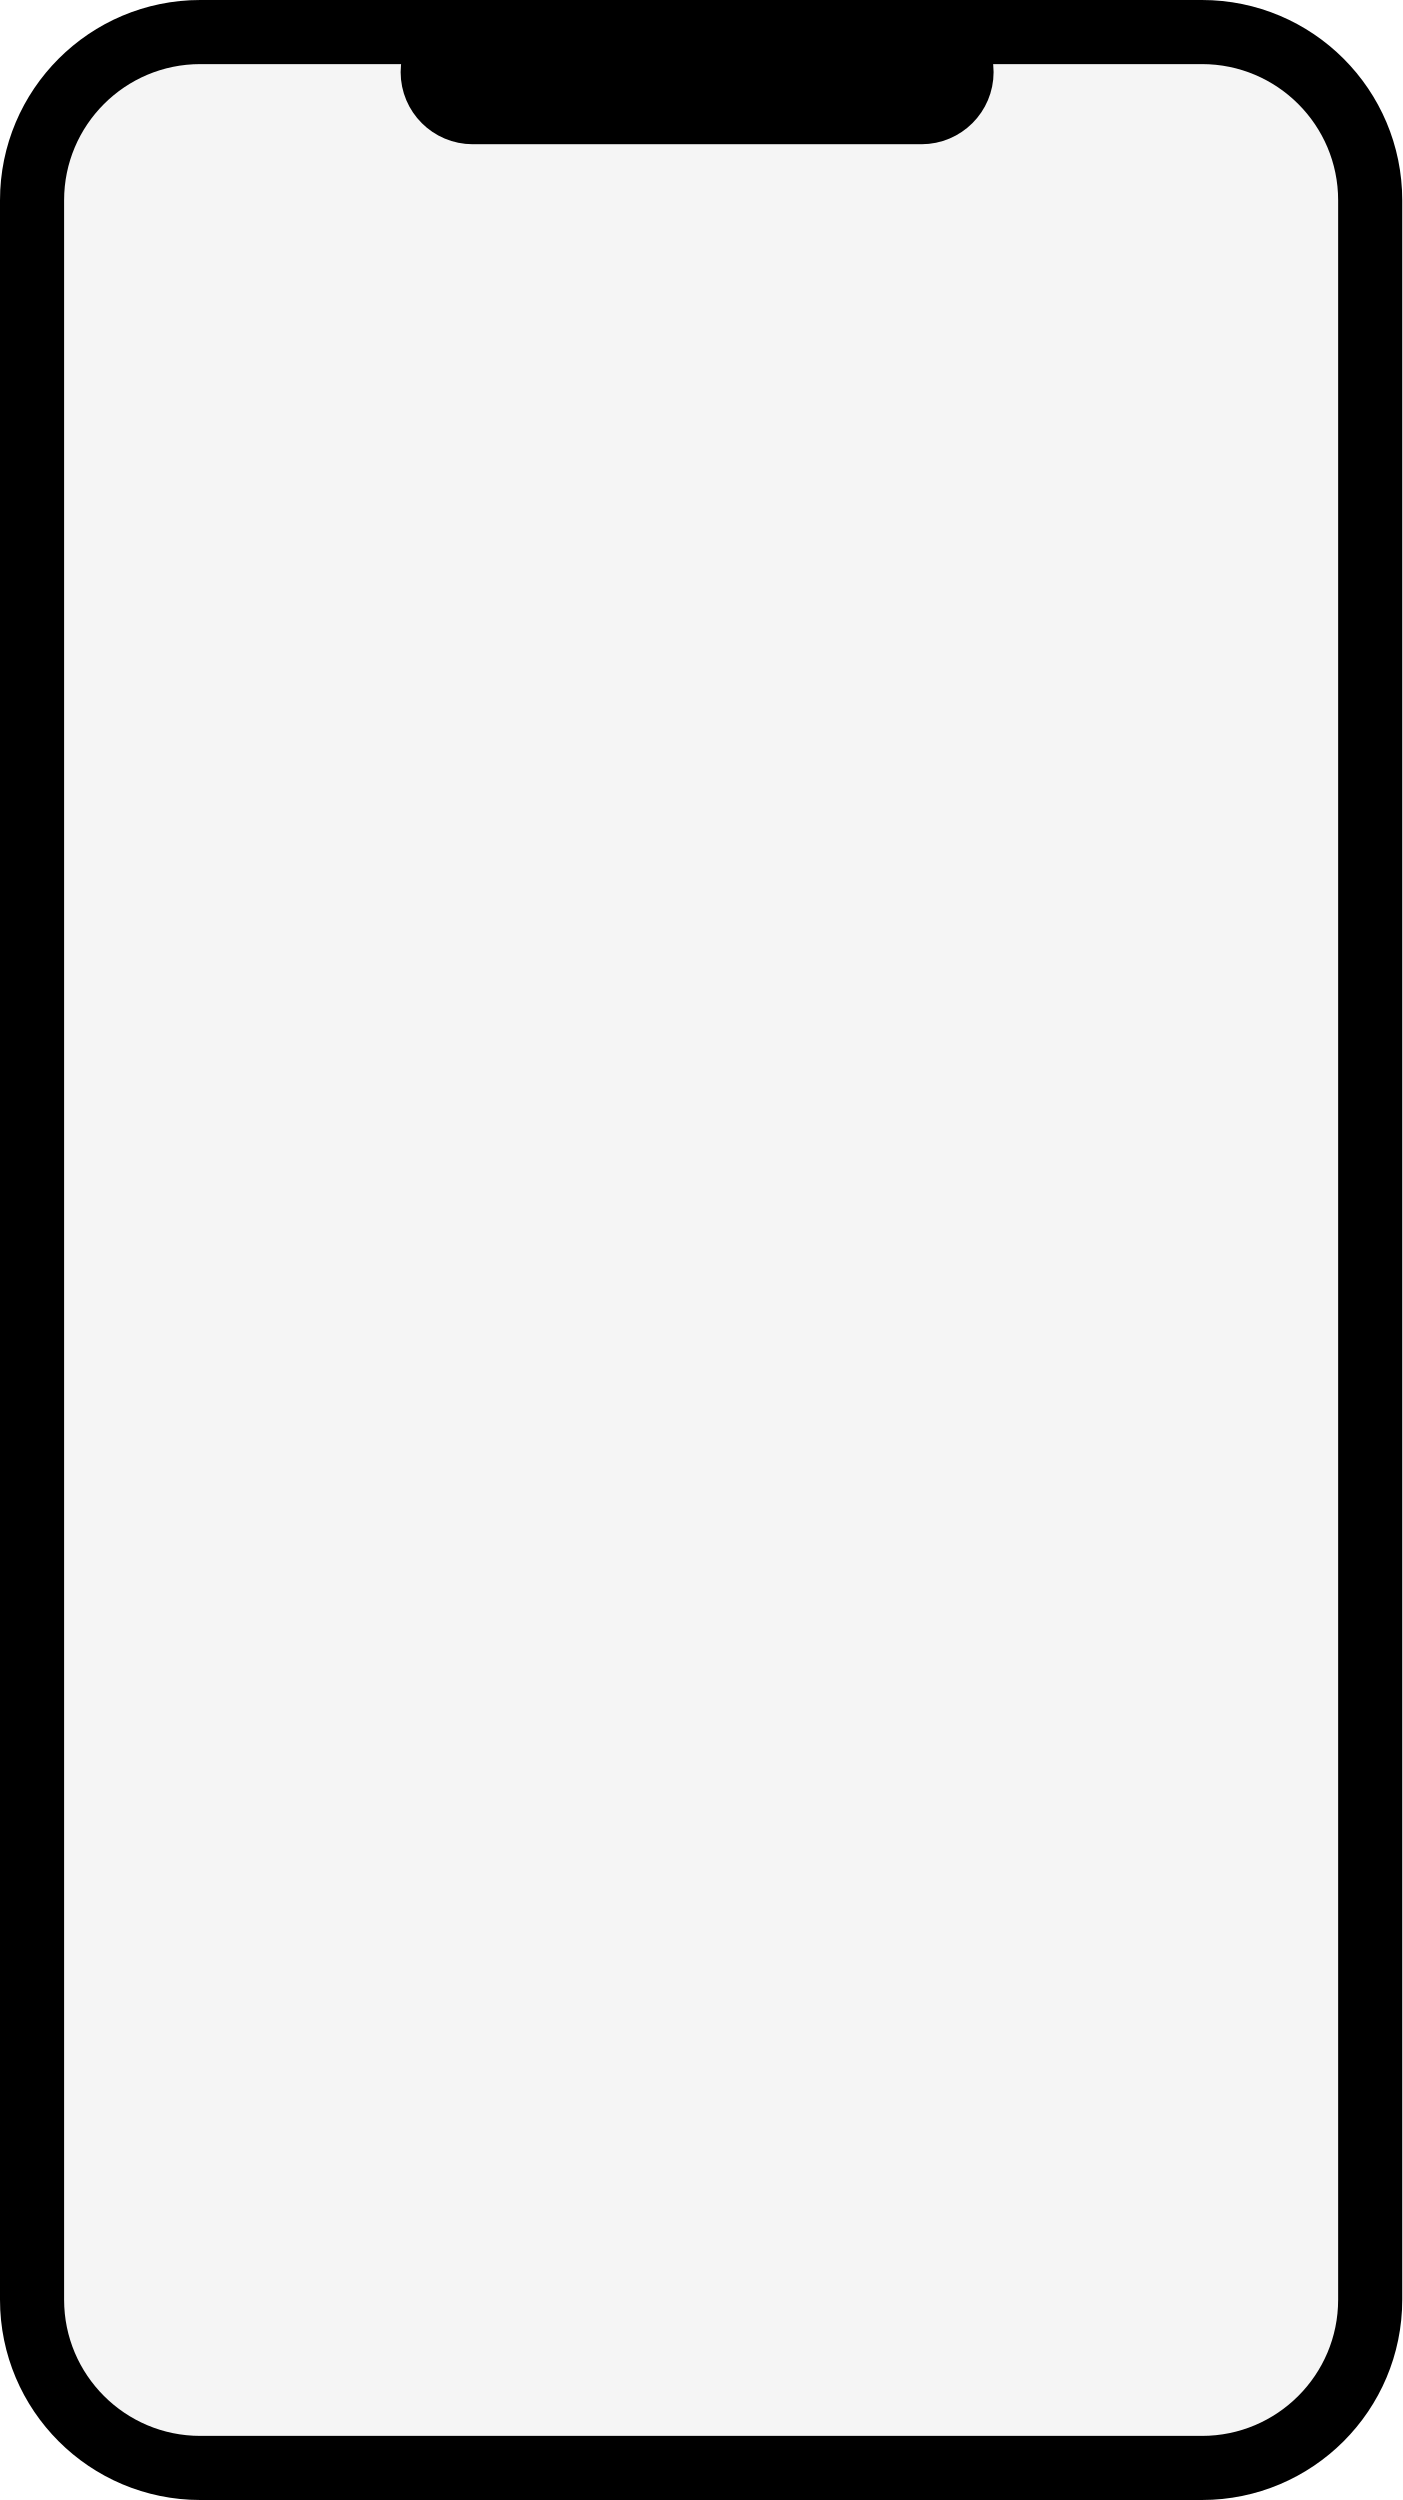
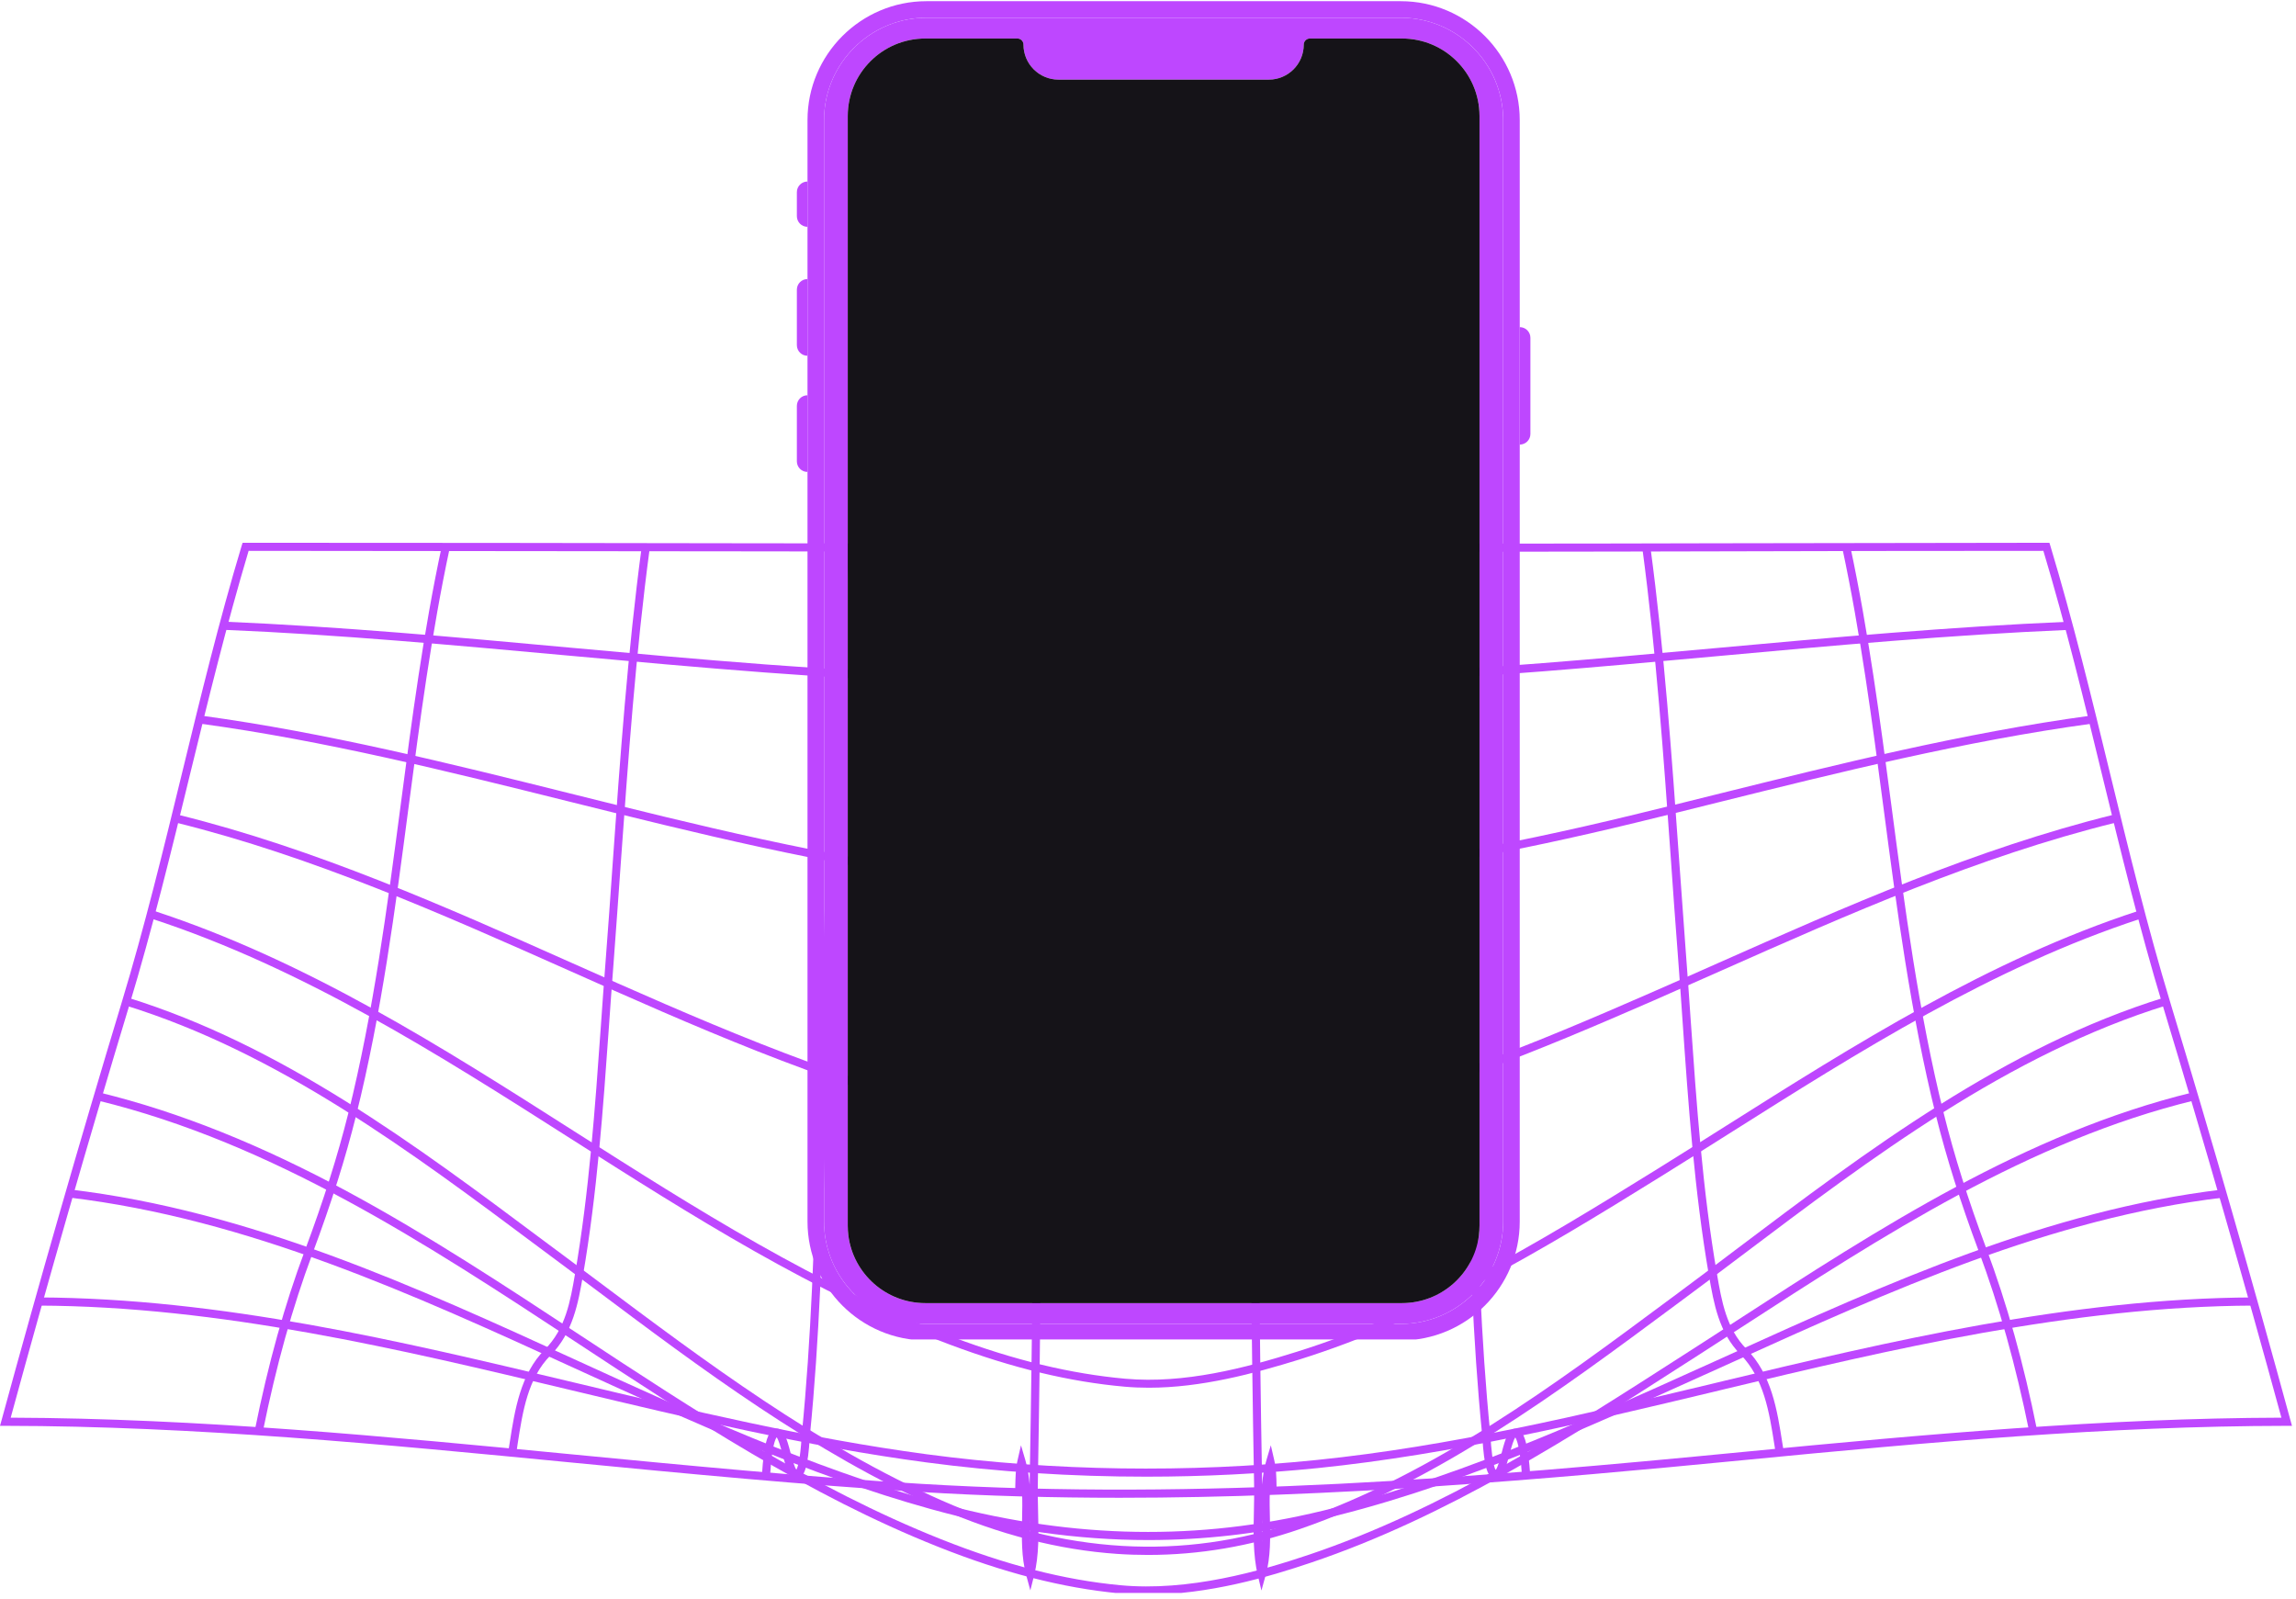
- <svg xmlns="http://www.w3.org/2000/svg" width="175" height="312" viewBox="0 0 175 312" fill="none">
-   <rect x="4" y="4" width="167" height="304" rx="21" fill="#F5F5F5" stroke="black" stroke-width="8" />
-   <rect x="52.5" y="2.5" width="69" height="13" rx="6.5" fill="black" stroke="black" stroke-width="5" />
+ <svg xmlns="http://www.w3.org/2000/svg" width="454" zoomAndPan="magnify" viewBox="0 0 340.5 237" height="316" preserveAspectRatio="xMidYMid meet" version="1.0">
+   <defs>
+     <clipPath id="22c8619ad3">
+       <path d="M 0 80.457 L 340 80.457 L 340 223 L 0 223 Z M 0 80.457 " clip-rule="nonzero" />
+     </clipPath>
+     <clipPath id="b9857e1ddc">
+       <path d="M 14 162 L 326 162 L 326 236.227 L 14 236.227 Z M 14 162 " clip-rule="nonzero" />
+     </clipPath>
+     <clipPath id="02ac573e7e">
+       <path d="M 273 80.457 L 303 80.457 L 303 213 L 273 213 Z M 273 80.457 " clip-rule="nonzero" />
+     </clipPath>
+     <clipPath id="9e12958d5f">
+       <path d="M 37 80.457 L 67 80.457 L 67 213 L 37 213 Z M 37 80.457 " clip-rule="nonzero" />
+     </clipPath>
+     <clipPath id="60178426eb">
+       <path d="M 119.184 0.172 L 226 0.172 L 226 198.633 L 119.184 198.633 Z M 119.184 0.172 " clip-rule="nonzero" />
+     </clipPath>
+     <clipPath id="7cb8378b8d">
+       <path d="M 118.102 41 L 120 41 L 120 53 L 118.102 53 Z M 118.102 41 " clip-rule="nonzero" />
+     </clipPath>
+     <clipPath id="68822a73e5">
+       <path d="M 118.102 58 L 120 58 L 120 70 L 118.102 70 Z M 118.102 58 " clip-rule="nonzero" />
+     </clipPath>
+     <clipPath id="866ca3ac4e">
+       <path d="M 118.102 26 L 120 26 L 120 34 L 118.102 34 Z M 118.102 26 " clip-rule="nonzero" />
+     </clipPath>
+     <clipPath id="0bc9f708a9">
+       <path d="M 225.191 48 L 226.957 48 L 226.957 66 L 225.191 66 Z M 225.191 48 " clip-rule="nonzero" />
+     </clipPath>
+   </defs>
+   <g clip-path="url(#22c8619ad3)">
+     <path fill="#be47ff" d="M 166.07 222.113 C 156.234 222.113 146.352 221.855 136.438 221.25 C 119.164 220.207 101.668 218.516 84.727 216.883 C 57.27 214.223 28.879 211.473 0.785 211.445 L 0 211.445 L 0.211 210.688 C 5.816 190.137 11.801 169.301 18.027 148.734 C 21.441 137.477 24.27 125.84 27.004 114.613 C 29.707 103.52 32.488 92.051 35.844 80.914 L 35.98 80.492 L 36.434 80.492 C 61.32 80.492 86.633 80.523 111.098 80.566 C 153.18 80.629 196.684 80.672 239.496 80.598 C 244.496 80.582 249.512 80.582 254.516 80.566 C 270.562 80.539 287.156 80.508 303.473 80.492 L 303.93 80.492 L 304.062 80.914 C 307.418 92.051 310.215 103.52 312.902 114.613 C 315.641 125.855 318.465 137.477 321.879 148.734 C 328.105 169.316 334.105 190.152 339.695 210.688 L 339.906 211.445 L 339.121 211.445 C 312.691 211.473 285.977 213.863 258.672 216.52 C 228.961 219.406 197.773 222.113 166.07 222.113 Z M 1.586 210.234 C 29.465 210.324 57.617 213.047 84.848 215.676 C 101.773 217.309 119.27 219 136.512 220.043 C 178.25 222.566 219.684 219.09 258.551 215.312 C 285.629 212.684 312.102 210.312 338.336 210.234 C 332.805 189.973 326.883 169.391 320.73 149.082 C 317.316 137.793 314.477 126.141 311.738 114.898 C 309.082 103.961 306.332 92.656 303.035 81.688 C 286.852 81.688 270.426 81.715 254.516 81.762 C 249.512 81.777 244.496 81.777 239.496 81.793 C 224.125 81.82 208.652 81.836 193.195 81.836 C 165.617 81.836 138.07 81.809 111.098 81.762 C 86.766 81.73 61.621 81.699 36.871 81.688 C 33.59 92.656 30.84 103.961 28.168 114.883 C 25.434 126.141 22.59 137.777 19.176 149.082 C 13.039 169.375 7.117 189.957 1.586 210.234 Z M 1.586 210.234 " fill-opacity="1" fill-rule="nonzero" />
+   </g>
+   <path fill="#be47ff" d="M 170 218.984 C 158.969 218.984 147.922 218.273 137.285 216.855 C 119.59 214.496 101.91 210.266 84.816 206.184 C 59.176 200.051 32.656 193.719 5.668 193.613 L 5.668 192.402 C 32.789 192.512 59.387 198.871 85.09 205.008 C 102.152 209.086 119.801 213.301 137.434 215.66 C 156.219 218.168 176.227 218.457 195.266 216.508 C 215.121 214.48 234.887 209.75 253.984 205.188 L 255.723 204.766 C 279.766 199.023 307.027 192.512 334.227 192.402 L 334.227 193.613 C 307.176 193.719 279.992 200.215 256.012 205.945 L 254.273 206.367 C 235.129 210.945 215.316 215.676 195.387 217.715 C 187.059 218.547 178.535 218.984 170 218.984 Z M 170 218.984 " fill-opacity="1" fill-rule="nonzero" />
+   <path fill="#be47ff" d="M 170.285 228.383 C 159.754 228.383 149.07 226.855 138.039 223.789 C 119.785 218.727 102.18 210.66 85.152 202.875 C 61.367 191.996 36.781 180.738 10.184 177.582 L 10.32 176.387 C 37.098 179.559 61.773 190.863 85.648 201.789 C 102.633 209.555 120.191 217.594 138.355 222.641 C 157.742 228.02 176.074 228.609 194.371 224.453 C 214.441 219.891 233.57 211.246 252.082 202.875 L 253.062 202.438 C 254.211 201.926 255.359 201.395 256.508 200.883 C 279.75 190.348 303.777 179.469 329.586 176.402 L 329.723 177.594 C 304.109 180.633 280.172 191.484 257.008 201.969 C 255.859 202.484 254.711 203.012 253.562 203.527 L 252.582 203.965 C 234.023 212.352 214.832 221.039 194.645 225.617 C 186.562 227.461 178.461 228.383 170.285 228.383 Z M 170.285 228.383 " fill-opacity="1" fill-rule="nonzero" />
+   <g clip-path="url(#b9857e1ddc)">
+     <path fill="#be47ff" d="M 170.09 236.484 C 168.73 236.484 167.355 236.422 165.996 236.285 C 157.547 235.484 148.754 233.219 139.113 229.379 C 119.98 221.781 102.379 210.191 85.363 198.992 C 63.359 184.531 40.602 169.57 14.477 163.195 L 14.762 162.016 C 26.582 164.902 38.73 169.77 51.875 176.887 C 63.586 183.23 74.996 190.742 86.027 197.996 C 102.996 209.164 120.555 220.707 139.566 228.262 C 149.102 232.055 157.789 234.293 166.117 235.078 C 176.285 236.043 186.938 232.977 194.07 230.574 C 214.016 223.867 232.152 212.199 249.695 200.926 L 250.449 200.441 C 252.793 198.945 255.18 197.391 257.477 195.895 C 278.586 182.203 300.406 168.047 325.16 162 L 325.445 163.18 C 300.906 169.164 279.16 183.277 258.141 196.906 C 255.828 198.402 253.441 199.961 251.102 201.457 L 250.344 201.938 C 232.738 213.258 214.531 224.953 194.449 231.723 C 188.164 233.855 179.172 236.484 170.09 236.484 Z M 170.09 236.484 " fill-opacity="1" fill-rule="nonzero" />
+   </g>
+   <path fill="#be47ff" d="M 170.254 230.59 C 168.746 230.59 167.219 230.543 165.707 230.438 C 157.047 229.848 148.133 227.566 139.219 223.637 C 120.602 215.434 103.965 202.965 87.887 190.906 C 86.238 189.668 84.578 188.43 82.93 187.207 C 81.934 186.465 80.934 185.711 79.922 184.969 C 60.941 170.797 41.328 156.121 18.555 149.082 L 18.918 147.934 C 41.887 155.051 61.594 169.77 80.648 184.004 C 81.645 184.758 82.641 185.5 83.656 186.238 C 85.301 187.461 86.965 188.703 88.609 189.941 C 104.645 201.953 121.219 214.375 139.715 222.535 C 157.684 230.453 175.41 231.496 192.395 225.617 C 212.688 218.605 230.473 205.414 247.656 192.645 L 248.469 192.043 C 251.418 189.867 254.41 187.598 257.309 185.406 C 276.969 170.582 297.293 155.246 321.004 147.918 L 321.367 149.066 C 297.852 156.348 277.621 171.613 258.051 186.375 C 255.148 188.566 252.141 190.832 249.195 193.008 L 248.379 193.613 C 231.109 206.426 213.262 219.68 192.785 226.75 C 185.398 229.305 177.84 230.59 170.254 230.59 Z M 170.254 230.59 " fill-opacity="1" fill-rule="nonzero" />
+   <path fill="#be47ff" d="M 170.375 205.793 C 169.184 205.793 167.988 205.746 166.809 205.641 C 158.621 204.918 150.156 202.875 140.91 199.414 C 120.754 191.859 102.348 180.133 84.547 168.801 C 65.055 156.379 44.895 143.551 22.453 136.223 L 22.832 135.074 C 45.41 142.445 65.641 155.32 85.195 167.789 C 102.953 179.09 121.297 190.773 141.332 198.297 C 150.461 201.727 158.832 203.738 166.918 204.461 C 175.621 205.234 184.656 202.875 192.332 200.457 C 210.785 194.672 227.465 184.742 245.824 173.336 C 249.137 171.277 252.488 169.164 255.738 167.109 C 275.051 154.914 295.012 142.297 317.09 135.09 L 317.469 136.238 C 295.543 143.398 275.641 155.973 256.387 168.137 C 253.141 170.191 249.785 172.305 246.477 174.363 C 228.055 185.816 211.297 195.773 192.711 201.605 C 185.926 203.707 178.129 205.793 170.375 205.793 Z M 170.375 205.793 " fill-opacity="1" fill-rule="nonzero" />
+   <path fill="#be47ff" d="M 170.27 169.27 C 160.918 169.27 151.426 168.031 141.637 165.566 C 121.688 160.535 102.633 152.059 84.215 143.852 C 65.598 135.57 46.344 127.004 26.203 122.016 L 26.488 120.84 C 46.738 125.855 66.035 134.438 84.695 142.75 C 103.07 150.926 122.066 159.387 141.922 164.387 C 159.18 168.742 175.469 169.207 191.699 165.84 C 210.238 161.984 228.023 154.566 244.648 147.297 C 248.004 145.832 251.418 144.32 254.711 142.855 C 273.555 134.5 293.031 125.871 313.418 120.824 L 313.703 122.004 C 293.41 127.02 273.977 135.633 255.195 143.973 C 251.902 145.438 248.484 146.949 245.133 148.418 C 228.449 155.699 210.586 163.148 191.941 167.031 C 184.762 168.527 177.555 169.27 170.27 169.27 Z M 170.27 169.27 " fill-opacity="1" fill-rule="nonzero" />
+   <path fill="#be47ff" d="M 167.582 132.293 C 158.891 132.293 150.461 131.777 142.148 130.766 C 122.504 128.363 103.027 123.496 84.184 118.812 C 66.473 114.402 48.176 109.836 29.785 107.328 L 29.949 106.137 C 48.402 108.66 66.746 113.223 84.484 117.648 C 103.285 122.336 122.73 127.184 142.301 129.574 C 171.723 133.184 202.578 130.48 242.352 120.809 C 246.355 119.84 250.434 118.828 254.363 117.848 C 272.438 113.359 291.145 108.703 309.957 106.137 L 310.125 107.328 C 291.371 109.898 272.707 114.539 254.664 119.023 C 250.723 120.008 246.656 121.02 242.637 121.988 C 224.125 126.488 207.82 129.422 192.785 130.961 C 184.098 131.84 175.727 132.293 167.582 132.293 Z M 167.582 132.293 " fill-opacity="1" fill-rule="nonzero" />
+   <path fill="#be47ff" d="M 153.996 101.465 C 150.43 101.465 146.773 101.422 142.98 101.316 C 123.352 100.785 103.48 98.973 84.273 97.219 C 67.547 95.695 50.258 94.105 33.199 93.398 L 33.246 92.188 C 50.336 92.914 67.637 94.484 84.379 96.027 C 103.57 97.777 123.41 99.594 143.012 100.121 C 151.473 100.348 159.254 100.316 166.781 100.047 C 171.254 99.879 175.801 100 180.199 100.105 C 183.582 100.195 187.09 100.289 190.52 100.242 C 207.883 100.047 224.988 98.715 240.898 97.324 C 245.387 96.934 249.953 96.508 254.363 96.117 C 271.484 94.559 289.18 92.945 306.664 92.203 L 306.707 93.41 C 289.254 94.152 271.574 95.754 254.469 97.324 C 250.059 97.734 245.492 98.141 241.004 98.535 C 225.078 99.941 207.941 101.254 190.535 101.465 C 187.074 101.512 183.57 101.422 180.168 101.332 C 175.785 101.211 171.254 101.102 166.824 101.27 C 162.641 101.391 158.395 101.465 153.996 101.465 Z M 153.996 101.465 " fill-opacity="1" fill-rule="nonzero" />
+   <g clip-path="url(#02ac573e7e)">
+     <path fill="#be47ff" d="M 300.938 212.32 C 298.941 202.438 296.477 193.66 293.426 185.484 C 290.766 178.367 288.68 171.762 287.078 165.34 C 283.348 150.32 281.293 134.742 279.312 119.676 C 277.648 107.012 275.926 93.91 273.207 81.234 L 274.387 80.977 C 277.105 93.699 278.828 106.816 280.504 119.508 C 282.484 134.543 284.523 150.094 288.242 165.039 C 289.828 171.43 291.898 177.973 294.543 185.059 C 297.625 193.297 300.105 202.137 302.098 212.078 Z M 300.938 212.32 " fill-opacity="1" fill-rule="nonzero" />
+   </g>
+   <path fill="#be47ff" d="M 263.34 215.492 C 263.277 215.086 263.203 214.664 263.145 214.254 C 262.387 209.402 261.586 204.402 258.125 200.867 C 254.891 197.586 254.168 193.312 253.441 189.172 C 251.281 176.672 250.375 163.723 249.512 151.211 C 249.285 147.961 249.059 144.609 248.805 141.328 C 248.441 136.676 248.109 131.945 247.789 127.367 C 246.719 112.211 245.598 96.539 243.559 81.277 L 244.754 81.113 C 246.809 96.418 247.926 112.105 249 127.277 C 249.332 131.855 249.664 136.586 250.012 141.238 C 250.27 144.531 250.496 147.887 250.723 151.137 C 251.598 163.617 252.488 176.539 254.637 188.973 C 255.316 192.934 256.027 197.027 258.988 200.035 C 262.734 203.844 263.551 209.043 264.336 214.074 C 264.398 214.48 264.473 214.906 264.535 215.312 Z M 263.34 215.492 " fill-opacity="1" fill-rule="nonzero" />
+   <path fill="#be47ff" d="M 221.801 219.242 C 221.738 219.242 221.68 219.242 221.602 219.227 C 220.574 219.059 220.105 217.473 219.836 213.184 C 219.82 212.984 219.82 212.848 219.805 212.773 C 218.383 198.57 217.961 184.016 217.555 169.934 C 217.418 165.145 217.266 160.188 217.086 155.32 C 216.859 149.367 216.66 143.309 216.465 137.445 C 215.859 119.012 215.227 99.941 213.852 81.262 L 215.059 81.172 C 216.434 99.879 217.07 118.965 217.676 137.414 C 217.871 143.277 218.066 149.336 218.293 155.293 C 218.477 160.156 218.609 165.113 218.762 169.902 C 219.172 183.973 219.594 198.508 221.016 212.668 C 221.027 212.742 221.027 212.91 221.043 213.121 C 221.121 214.391 221.359 217.309 221.816 217.988 C 221.98 217.789 222.191 217.262 222.434 216.402 C 222.48 216.234 222.523 216.098 222.555 215.977 C 222.586 215.887 222.645 215.66 222.707 215.418 C 223.281 213.168 223.734 212.004 224.566 211.883 C 224.867 211.836 225.168 211.926 225.41 212.141 C 226.195 212.789 226.664 214.785 226.922 218.605 C 226.938 218.758 226.938 218.848 226.938 218.895 L 225.727 219.016 C 225.727 218.953 225.715 218.848 225.699 218.684 C 225.426 214.543 224.914 213.438 224.715 213.168 C 224.488 213.484 224.203 214.344 223.855 215.719 C 223.777 216.023 223.719 216.234 223.672 216.371 C 223.645 216.445 223.613 216.582 223.566 216.719 C 223.312 217.668 222.871 219.242 221.801 219.242 Z M 221.801 219.242 " fill-opacity="1" fill-rule="nonzero" />
+   <path fill="#be47ff" d="M 187.074 235.863 L 186.531 233.613 C 185.82 230.605 185.879 227.25 185.957 224.016 C 185.988 222.762 186 221.57 185.988 220.406 C 185.758 208.027 185.609 195.441 185.473 183.262 L 185.426 179.68 C 185.32 170.266 185.23 160.703 185.156 151.438 C 184.957 128.41 184.746 104.609 184.172 81.203 L 185.383 81.172 C 185.957 104.578 186.168 128.395 186.363 151.422 C 186.441 160.672 186.531 170.25 186.637 179.652 L 186.68 183.23 C 186.816 195.336 186.953 207.848 187.18 220.148 C 187.27 218.91 187.469 217.699 187.816 216.52 L 188.465 214.332 L 188.977 216.551 C 189.266 217.789 189.297 219.105 189.312 220.375 C 189.312 220.691 189.324 221.008 189.324 221.328 L 188.312 221.355 C 188.27 222.609 188.297 223.879 188.328 225.133 C 188.391 227.961 188.465 230.891 187.695 233.613 Z M 187.148 225.332 C 187.137 226.465 187.121 227.598 187.164 228.715 C 187.195 227.598 187.164 226.449 187.148 225.332 Z M 187.148 225.332 " fill-opacity="1" fill-rule="nonzero" />
+   <path fill="#be47ff" d="M 152.801 235.848 L 152.199 233.629 C 151.457 230.922 151.52 228.02 151.578 225.211 C 151.609 223.941 151.625 222.656 151.578 221.371 L 150.551 221.344 C 150.566 221.039 150.566 220.738 150.566 220.434 C 150.598 219.152 150.613 217.836 150.898 216.582 L 151.414 214.332 L 152.062 216.535 C 152.41 217.715 152.59 218.926 152.695 220.148 C 152.922 207.668 153.074 194.988 153.211 182.719 L 153.242 179.652 C 153.348 170.312 153.422 160.82 153.512 151.648 C 153.711 128.547 153.922 104.656 154.496 81.172 L 155.703 81.203 C 155.129 104.684 154.918 128.559 154.723 151.664 C 154.645 160.852 154.555 170.344 154.449 179.664 L 154.418 182.734 C 154.285 195.078 154.133 207.832 153.906 220.391 C 153.891 221.555 153.922 222.762 153.949 224.047 C 154.027 227.281 154.117 230.621 153.363 233.613 Z M 152.789 225.391 C 152.773 226.508 152.742 227.645 152.773 228.762 C 152.816 227.645 152.801 226.508 152.789 225.391 Z M 152.789 225.391 " fill-opacity="1" fill-rule="nonzero" />
+   <path fill="#be47ff" d="M 118.078 219.258 C 117.051 219.258 116.613 217.699 116.324 216.656 C 116.293 216.535 116.266 216.43 116.234 216.355 C 116.188 216.219 116.129 216.008 116.066 215.719 C 115.703 214.316 115.418 213.453 115.191 213.137 C 114.965 213.41 114.496 214.449 114.223 218.547 C 114.211 218.758 114.195 218.926 114.195 219 L 112.984 218.879 C 113 218.805 113 218.652 113.016 218.457 C 113.273 214.617 113.711 212.789 114.496 212.125 C 114.754 211.914 115.055 211.82 115.359 211.867 C 116.203 211.973 116.656 213.152 117.23 215.418 C 117.293 215.66 117.352 215.871 117.383 215.961 C 117.414 216.055 117.441 216.172 117.488 216.324 C 117.656 216.93 117.895 217.656 118.094 217.957 C 118.289 217.641 118.668 216.598 118.879 213.105 C 118.895 212.895 118.91 212.727 118.91 212.652 C 120.328 198.48 120.754 183.91 121.16 169.828 C 121.297 165.055 121.445 160.113 121.613 155.277 C 121.84 149.352 122.035 143.34 122.219 137.52 C 122.824 119.039 123.457 99.926 124.832 81.172 L 126.039 81.262 C 124.664 99.984 124.031 119.086 123.426 137.566 C 123.23 143.383 123.035 149.414 122.824 155.336 C 122.641 160.172 122.504 165.098 122.367 169.875 C 121.961 183.973 121.539 198.57 120.117 212.789 C 120.117 212.863 120.102 213 120.086 213.195 C 119.832 217.441 119.332 219.09 118.242 219.258 C 118.184 219.258 118.121 219.258 118.078 219.258 Z M 118.078 219.258 " fill-opacity="1" fill-rule="nonzero" />
+   <path fill="#be47ff" d="M 76.566 215.492 L 75.375 215.297 C 75.449 214.828 75.523 214.344 75.602 213.863 C 76.34 209.133 77.172 203.77 80.797 200.125 C 83.883 197.027 84.59 192.934 85.27 188.957 C 87.355 176.855 88.25 164.312 89.109 152.164 C 89.32 149.109 89.547 145.938 89.789 142.84 C 90.168 137.914 90.531 132.883 90.863 128.031 C 91.949 112.602 93.082 96.66 95.168 81.082 L 96.363 81.246 C 94.277 96.781 93.16 112.707 92.055 128.121 C 91.707 132.988 91.359 138.004 90.984 142.945 C 90.742 146.043 90.516 149.203 90.305 152.254 C 89.441 164.418 88.551 177.008 86.449 189.172 C 85.77 193.129 84.984 197.617 81.645 200.988 C 78.289 204.355 77.52 209.285 76.777 214.059 C 76.719 214.543 76.645 215.023 76.566 215.492 Z M 76.566 215.492 " fill-opacity="1" fill-rule="nonzero" />
+   <g clip-path="url(#9e12958d5f)">
+     <path fill="#be47ff" d="M 38.973 212.32 L 37.793 212.078 C 39.789 202.18 42.203 193.508 45.184 185.527 C 48.008 177.957 50.062 171.445 51.664 165.055 C 55.383 150.094 57.422 134.559 59.402 119.523 C 61.062 106.832 62.785 93.715 65.52 80.992 L 66.699 81.246 C 63.98 93.926 62.258 107.012 60.594 119.691 C 58.617 134.754 56.574 150.336 52.828 165.355 C 51.227 171.809 49.156 178.352 46.316 185.969 C 43.367 193.871 40.965 202.5 38.973 212.32 Z M 38.973 212.32 " fill-opacity="1" fill-rule="nonzero" />
+   </g>
+   <g clip-path="url(#60178426eb)">
+     <path fill="#be47ff" d="M 222.926 181.148 C 222.926 189.516 216.117 196.328 207.742 196.328 L 137.391 196.328 C 129.02 196.328 122.207 189.516 122.207 181.148 L 122.207 17.809 C 122.207 9.441 129.02 2.629 137.391 2.629 L 207.742 2.629 C 216.117 2.629 222.926 9.441 222.926 17.809 Z M 207.742 0.176 L 137.391 0.176 C 127.668 0.176 119.754 8.09 119.754 17.809 L 119.754 181.148 C 119.754 190.867 127.668 198.781 137.391 198.781 L 207.742 198.781 C 217.469 198.781 225.379 190.867 225.379 181.148 L 225.379 17.809 C 225.379 8.09 217.469 0.176 207.742 0.176 " fill-opacity="1" fill-rule="nonzero" />
+   </g>
+   <g clip-path="url(#7cb8378b8d)">
+     <path fill="#be47ff" d="M 119.754 41.383 L 119.754 52.762 C 118.883 52.762 118.176 52.055 118.176 51.184 L 118.176 42.965 C 118.176 42.086 118.883 41.383 119.754 41.383 " fill-opacity="1" fill-rule="nonzero" />
+   </g>
+   <g clip-path="url(#68822a73e5)">
+     <path fill="#be47ff" d="M 119.754 58.613 L 119.754 69.988 C 118.883 69.988 118.176 69.285 118.176 68.414 L 118.176 60.195 C 118.176 59.316 118.883 58.613 119.754 58.613 " fill-opacity="1" fill-rule="nonzero" />
+   </g>
+   <g clip-path="url(#866ca3ac4e)">
+     <path fill="#be47ff" d="M 119.754 26.918 L 119.754 33.637 C 118.883 33.637 118.176 32.926 118.176 32.055 L 118.176 28.496 C 118.176 27.625 118.883 26.918 119.754 26.918 " fill-opacity="1" fill-rule="nonzero" />
+   </g>
+   <g clip-path="url(#0bc9f708a9)">
+     <path fill="#be47ff" d="M 226.961 50.09 L 226.961 64.352 C 226.961 65.227 226.254 65.93 225.379 65.93 L 225.379 48.512 C 226.254 48.512 226.961 49.219 226.961 50.09 " fill-opacity="1" fill-rule="nonzero" />
+   </g>
+   <path fill="#be47ff" d="M 219.414 181.746 C 219.414 182.246 219.379 182.746 219.32 183.23 C 218.59 188.883 213.758 193.246 207.91 193.246 L 137.23 193.246 C 131.379 193.246 126.547 188.883 125.816 183.23 C 125.754 182.746 125.723 182.246 125.723 181.746 L 125.723 17.215 C 125.723 10.855 130.871 5.711 137.23 5.711 L 150.875 5.711 C 151.379 5.711 151.781 6.117 151.781 6.617 C 151.781 8.051 152.367 9.352 153.305 10.289 C 154.242 11.223 155.543 11.809 156.977 11.809 L 188.16 11.809 C 191.027 11.809 193.348 9.484 193.348 6.617 C 193.348 6.367 193.453 6.141 193.617 5.977 C 193.785 5.812 194.008 5.711 194.258 5.711 L 207.91 5.711 C 214.242 5.711 219.383 10.832 219.414 17.16 Z M 207.742 2.629 L 137.391 2.629 C 132.707 2.629 128.512 4.762 125.723 8.109 C 123.531 10.742 122.207 14.121 122.207 17.809 L 122.207 181.148 C 122.207 184.832 123.531 188.215 125.723 190.844 C 128.512 194.195 132.707 196.328 137.391 196.328 L 207.742 196.328 C 216.113 196.328 222.922 189.516 222.922 181.148 L 222.922 17.809 C 222.922 9.441 216.113 2.629 207.742 2.629 " fill-opacity="1" fill-rule="nonzero" />
+   <path fill="#151318" d="M 219.414 17.16 L 219.414 181.746 C 219.414 182.246 219.379 182.746 219.32 183.23 C 218.59 188.883 213.758 193.246 207.91 193.246 L 137.23 193.246 C 131.379 193.246 126.547 188.883 125.816 183.23 C 125.754 182.746 125.723 182.246 125.723 181.746 L 125.723 17.215 C 125.723 10.855 130.871 5.711 137.23 5.711 L 150.875 5.711 C 151.379 5.711 151.781 6.117 151.781 6.617 C 151.781 8.051 152.367 9.352 153.305 10.289 C 154.242 11.223 155.543 11.809 156.977 11.809 L 188.16 11.809 C 191.027 11.809 193.348 9.484 193.348 6.617 C 193.348 6.367 193.453 6.141 193.617 5.977 C 193.785 5.812 194.008 5.711 194.258 5.711 L 207.91 5.711 C 214.242 5.711 219.383 10.832 219.414 17.16 " fill-opacity="1" fill-rule="nonzero" />
</svg>
